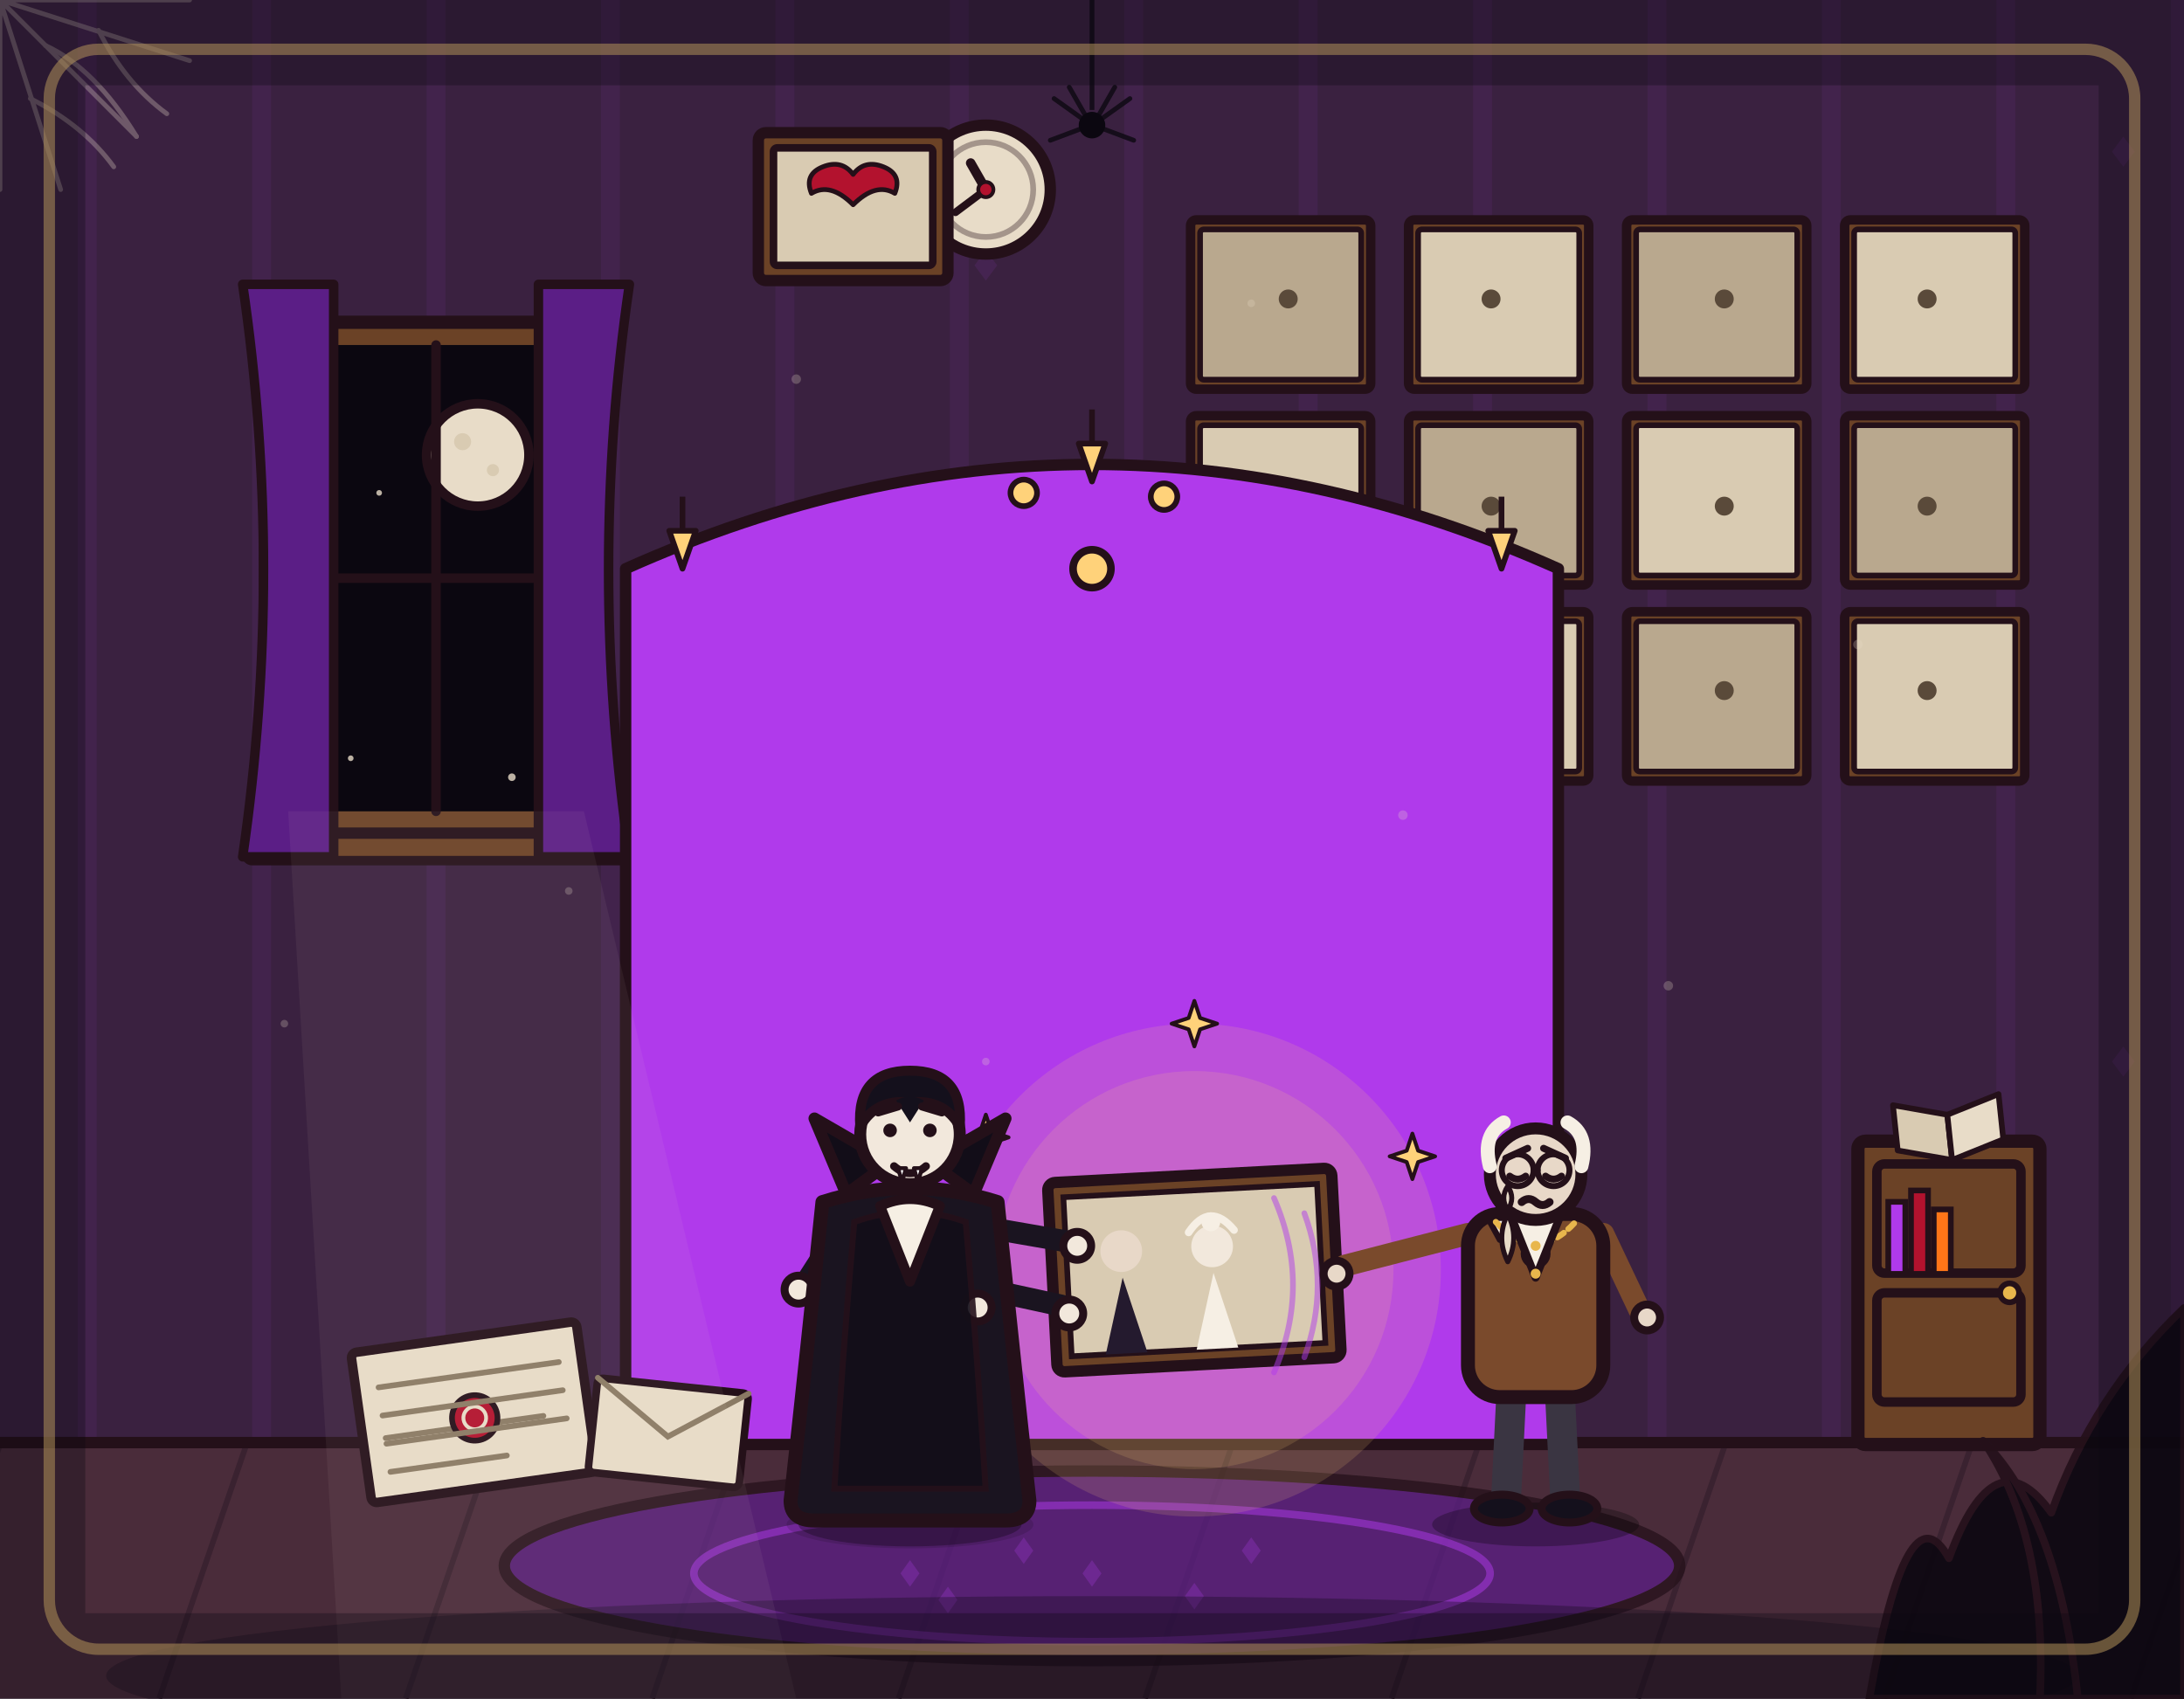
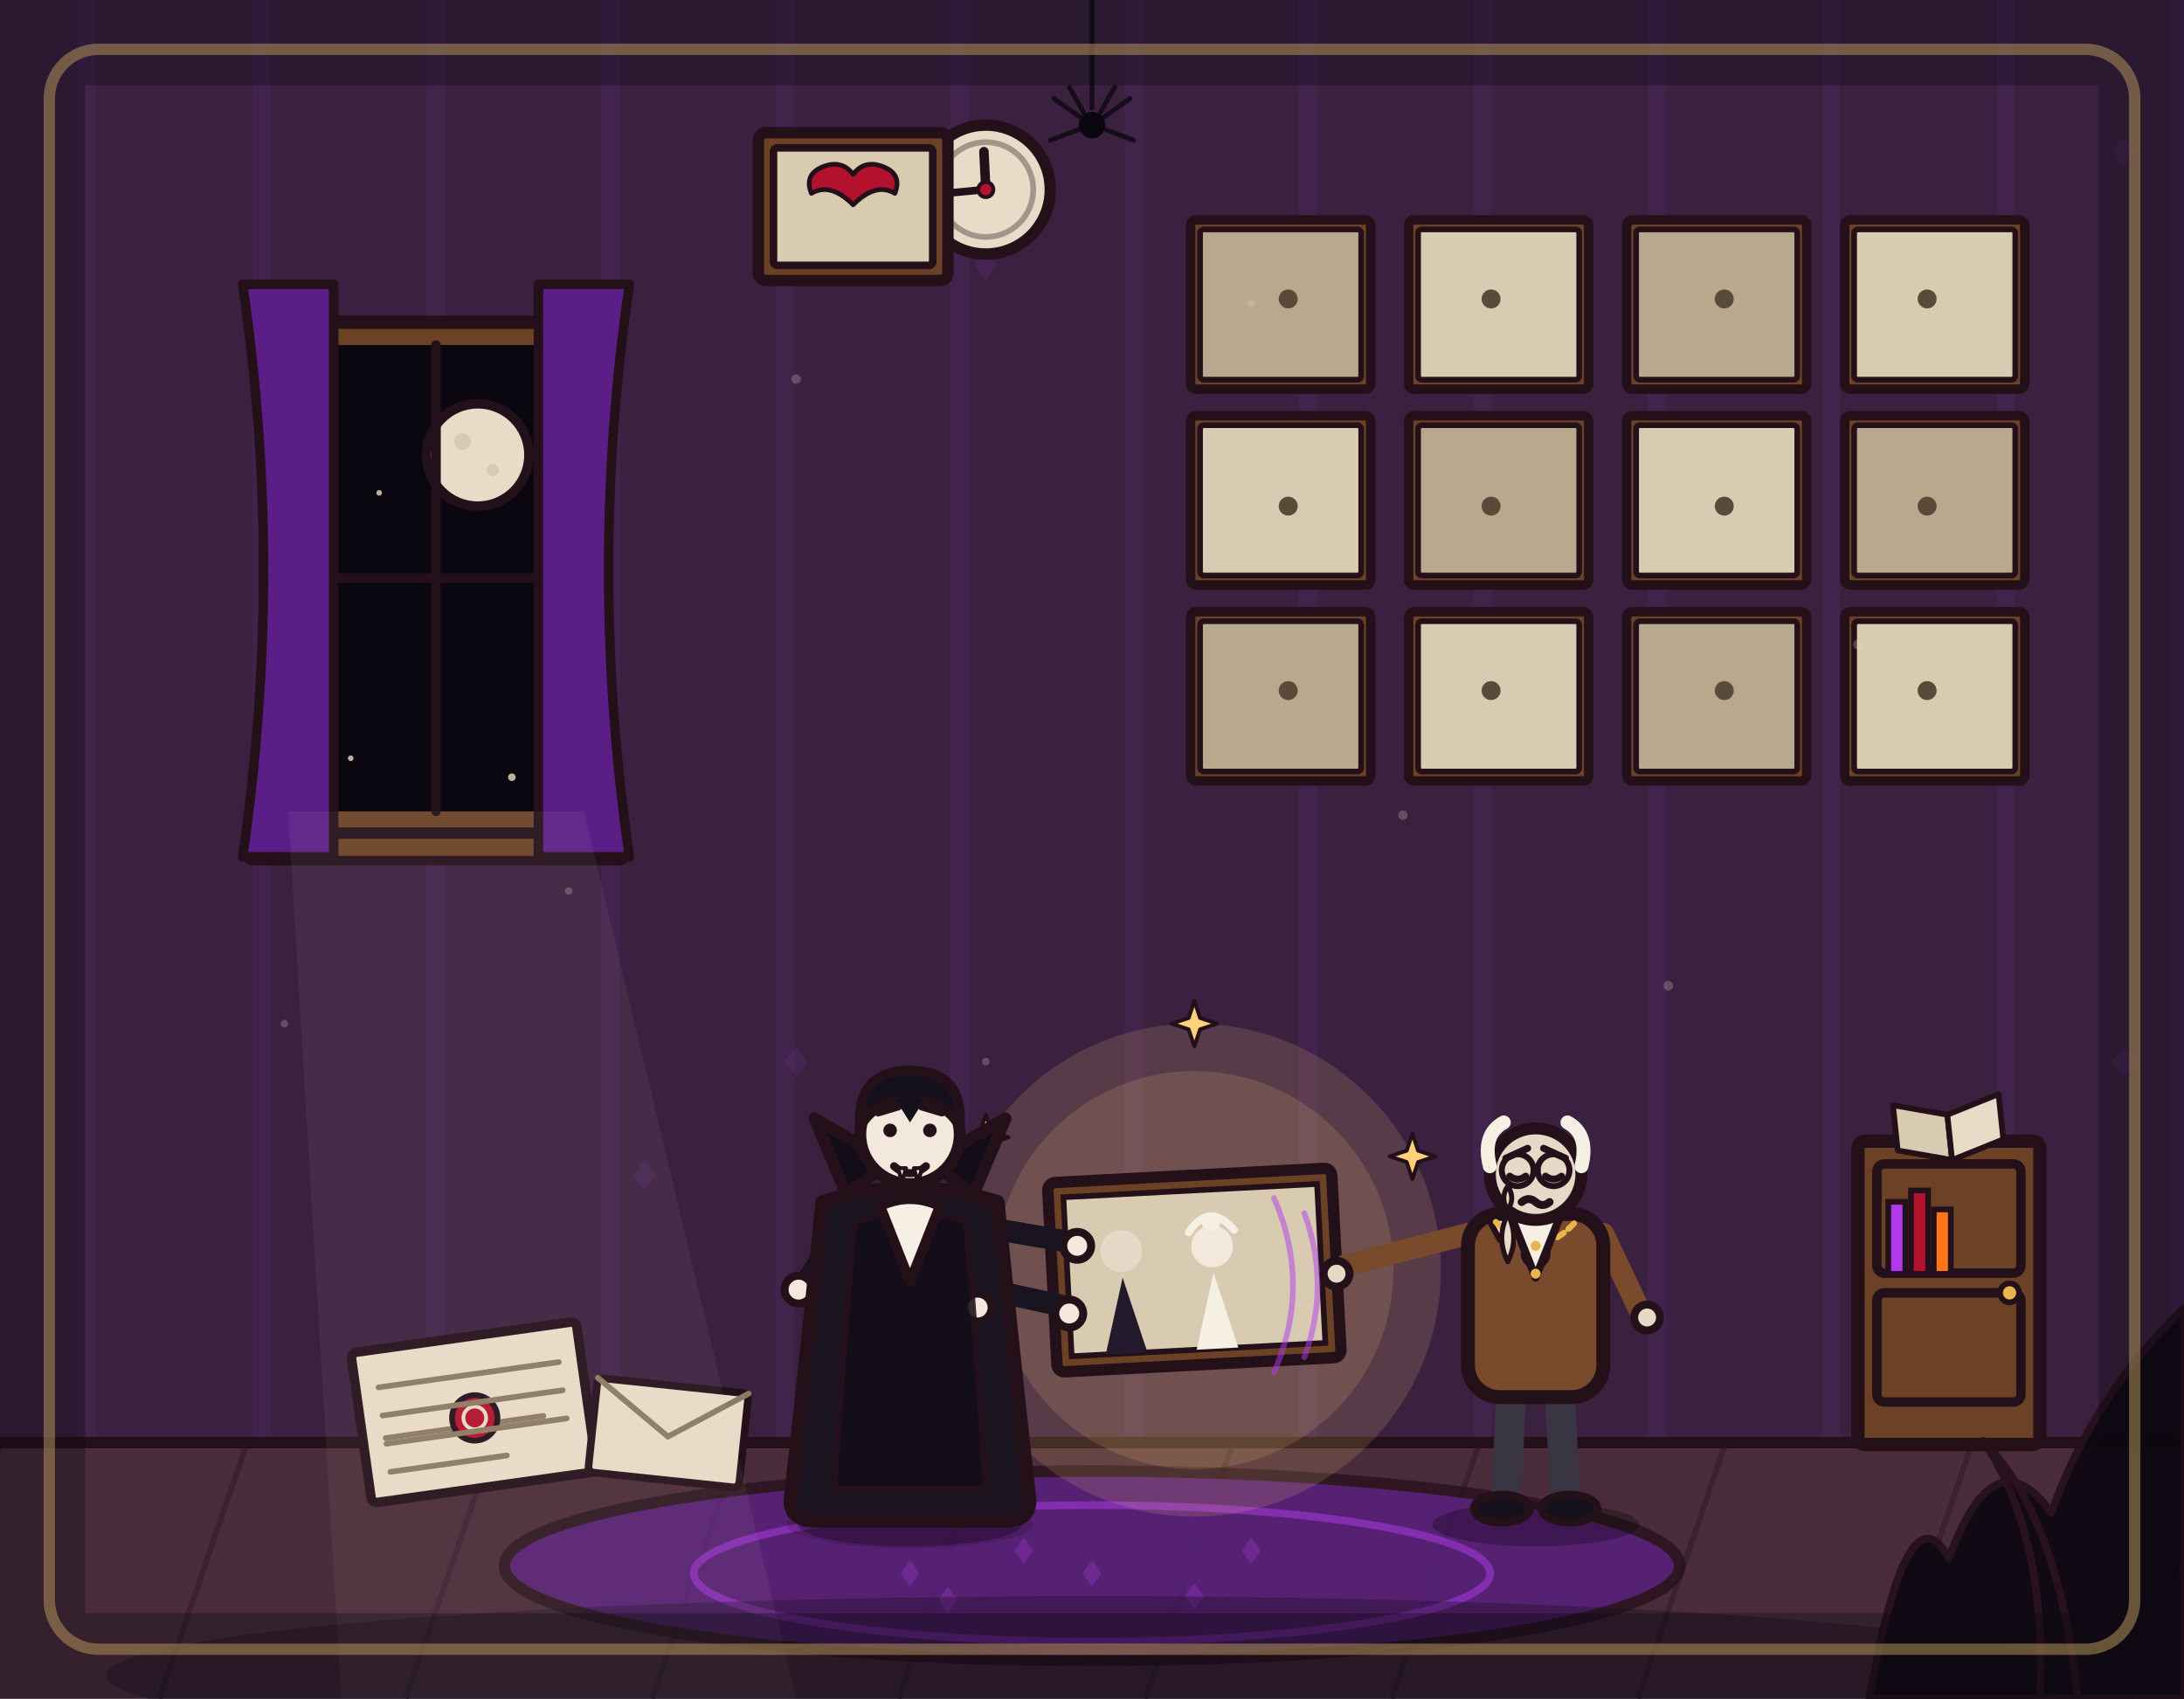
<svg xmlns="http://www.w3.org/2000/svg" viewBox="0 0 1152 896" width="1152" height="896">
  <rect x="0" y="0" width="1152" height="896" fill="#3a2140" />
  <path d="M46 0V762M138 0V762M230 0V762M322 0V762M414 0V762M506 0V762M598 0V762M690 0V762M782 0V762M874 0V762M966 0V762M1058 0V762M1150 0V762" stroke="#b03aeb" stroke-width="10" opacity=".07" fill="none" />
  <g fill="#b03aeb" opacity=".1">
    <path d="M0 -8 L6 0 L0 8 L-6 0 Z" transform="translate(420 80)" />
    <path d="M0 -8 L6 0 L0 8 L-6 0 Z" transform="translate(520 140)" />
    <path d="M0 -8 L6 0 L0 8 L-6 0 Z" transform="translate(420 560)" />
    <path d="M0 -8 L6 0 L0 8 L-6 0 Z" transform="translate(1120 80)" />
    <path d="M0 -8 L6 0 L0 8 L-6 0 Z" transform="translate(1120 560)" />
    <path d="M0 -8 L6 0 L0 8 L-6 0 Z" transform="translate(340 620)" />
  </g>
-   <g transform="translate(0 0)" stroke="#e8dcc8" stroke-width="2.5" opacity=".3" fill="none" stroke-linecap="round">
-     <path d="M0 0 L100 0 M0 0 L0 100 M0 0 L72 72 M0 0 L100 32 M0 0 L32 100" />
-     <path d="M24 24 Q50 36 72 72 M52 16 Q66 44 88 60 M16 52 Q44 66 60 88" />
-   </g>
-   <g stroke="#cfe6f8" stroke-width="2.5" opacity=".5" stroke-linecap="round">
+   <g stroke="#e8dcc8" stroke-width="2.5" opacity=".5" stroke-linecap="round">
    <line x1="180" y1="220" x2="176" y2="232" />
    <line x1="270" y1="260" x2="266" y2="272" />
    <line x1="200" y1="380" x2="196" y2="392" />
  </g>
  <g>
    <circle cx="520" cy="100" r="34" fill="#e8dcc8" stroke="#241019" stroke-width="6" stroke-linejoin="round" />
    <circle cx="520" cy="100" r="25" fill="none" stroke="#241019" stroke-width="3" opacity=".35" />
-     <line x1="520" y1="100" x2="512" y2="86" stroke="#241019" stroke-width="5" stroke-linecap="round" />
-     <line x1="520" y1="100" x2="504" y2="112" stroke="#241019" stroke-width="4" stroke-linecap="round" />
+     <line x1="520" y1="100" x2="519" y2="80" stroke="#241019" stroke-width="5" stroke-linecap="round" />
+     <line x1="520" y1="100" x2="488" y2="103" stroke="#241019" stroke-width="4" stroke-linecap="round" />
    <circle cx="520" cy="100" r="4" fill="#b3122e" stroke="#241019" stroke-width="2" />
  </g>
  <g>
    <rect x="400" y="70" width="100" height="78" rx="4" fill="#6b4226" stroke="#241019" stroke-width="6" stroke-linejoin="round" />
    <rect x="408" y="78" width="84" height="62" rx="2" fill="#d9cbb2" stroke="#241019" stroke-width="4" />
    <path d="M450 108 Q438 96 428 102 Q424 92 434 88 Q444 84 450 92 Q456 84 466 88 Q476 92 472 102 Q462 96 450 108 Z" fill="#b3122e" stroke="#241019" stroke-width="2.5" stroke-linejoin="round" />
  </g>
  <rect x="0" y="760" width="1152" height="136" fill="#4a2c3a" />
  <path d="M0 762 L-46 896M130 762 L84 896M260 762 L214 896M390 762 L344 896M520 762 L474 896M650 762 L604 896M780 762 L734 896M910 762 L864 896M1040 762 L994 896M1170 762 L1124 896" stroke="#3a2230" stroke-width="3" fill="none" />
  <line x1="0" y1="761" x2="1152" y2="761" stroke="#241019" stroke-width="6" stroke-linecap="round" />
  <ellipse cx="576" cy="826" rx="310" ry="50" fill="#5b1e86" stroke="#241019" stroke-width="6" stroke-linejoin="round" stroke-linecap="round" opacity="0.75" />
  <ellipse cx="576" cy="830" rx="210" ry="36" fill="none" stroke="#b03aeb" stroke-width="4" opacity=".5" />
  <g fill="#b03aeb" opacity=".25">
    <path d="M0 -7 L5 0 L0 7 L-5 0 Z" transform="translate(480 830)" />
    <path d="M0 -7 L5 0 L0 7 L-5 0 Z" transform="translate(540 818)" />
    <path d="M0 -7 L5 0 L0 7 L-5 0 Z" transform="translate(630 842)" />
    <path d="M0 -7 L5 0 L0 7 L-5 0 Z" transform="translate(576 830)" />
    <path d="M0 -7 L5 0 L0 7 L-5 0 Z" transform="translate(500 844)" />
    <path d="M0 -7 L5 0 L0 7 L-5 0 Z" transform="translate(660 818)" />
  </g>
  <g>
    <rect x="140" y="170" width="180" height="270" fill="#6b4226" stroke="#241019" stroke-width="7" stroke-linejoin="round" stroke-linecap="round" />
    <rect x="152" y="182" width="156" height="246" fill="#0b0710" />
    <g fill="#e8dcc8" opacity=".8">
      <circle cx="230" cy="230" r="2" />
      <circle cx="290" cy="350" r="2.5" />
      <circle cx="170" cy="390" r="1.8" />
      <circle cx="270" cy="410" r="2" />
      <circle cx="170" cy="205" r="2" />
      <circle cx="290" cy="195" r="1.5" />
      <circle cx="200" cy="260" r="1.5" />
      <circle cx="300" cy="300" r="2" />
      <circle cx="168" cy="330" r="1.5" />
      <circle cx="296" cy="390" r="2" />
      <circle cx="185" cy="400" r="1.5" />
    </g>
    <circle cx="252" cy="240" r="27" fill="#e8dcc8" stroke="#241019" stroke-width="5" stroke-linejoin="round" stroke-linecap="round" />
    <circle cx="244" cy="233" r="4.5" fill="#d9cbb2" />
    <circle cx="260" cy="248" r="3.2" fill="#d9cbb2" />
    <line x1="230" y1="182" x2="230" y2="428" stroke="#241019" stroke-width="5" stroke-linecap="round" />
    <line x1="152" y1="305" x2="308" y2="305" stroke="#241019" stroke-width="5" stroke-linecap="round" />
    <rect x="130" y="440" width="200" height="14" rx="3" fill="#6b4226" stroke="#241019" stroke-width="5" stroke-linejoin="round" stroke-linecap="round" />
    <path d="M128 150 L176 150 L176 452 L128 452 Q150 300 128 150 Z" fill="#5b1e86" stroke="#241019" stroke-width="5" stroke-linejoin="round" stroke-linecap="round" />
    <path d="M332 150 L284 150 L284 452 L332 452 Q310 300 332 150 Z" fill="#5b1e86" stroke="#241019" stroke-width="5" stroke-linejoin="round" stroke-linecap="round" />
  </g>
  <g>
    <rect x="628" y="116" width="95" height="89.3" rx="3" fill="#6b4226" stroke="#241019" stroke-width="5" stroke-linejoin="round" stroke-linecap="round" />
    <line x1="640" y1="160" x2="712" y2="160" stroke="#8a7a64" stroke-width="3" stroke-linecap="round" />
    <rect x="633" y="121" width="85" height="79.3" rx="2" fill="#b9a88e" stroke="#241019" stroke-width="3" />
    <circle cx="679.5" cy="157.7" r="5" fill="#5a4a3a" />
    <rect x="628" y="219.3" width="95" height="89.3" rx="3" fill="#6b4226" stroke="#241019" stroke-width="5" stroke-linejoin="round" stroke-linecap="round" />
    <rect x="633" y="224.3" width="85" height="79.3" rx="2" fill="#d9cbb2" stroke="#241019" stroke-width="3" />
    <circle cx="679.5" cy="267" r="5" fill="#5a4a3a" />
    <rect x="628" y="322.7" width="95" height="89.3" rx="3" fill="#6b4226" stroke="#241019" stroke-width="5" stroke-linejoin="round" stroke-linecap="round" />
    <rect x="633" y="327.7" width="85" height="79.3" rx="2" fill="#b9a88e" stroke="#241019" stroke-width="3" />
    <circle cx="679.5" cy="364.3" r="5" fill="#5a4a3a" />
    <rect x="743" y="116" width="95" height="89.3" rx="3" fill="#6b4226" stroke="#241019" stroke-width="5" stroke-linejoin="round" stroke-linecap="round" />
    <rect x="748" y="121" width="85" height="79.3" rx="2" fill="#d9cbb2" stroke="#241019" stroke-width="3" />
    <circle cx="786.5" cy="157.7" r="5" fill="#5a4a3a" />
    <rect x="743" y="219.3" width="95" height="89.3" rx="3" fill="#6b4226" stroke="#241019" stroke-width="5" stroke-linejoin="round" stroke-linecap="round" />
    <rect x="748" y="224.3" width="85" height="79.3" rx="2" fill="#b9a88e" stroke="#241019" stroke-width="3" />
    <circle cx="786.5" cy="267" r="5" fill="#5a4a3a" />
    <rect x="743" y="322.7" width="95" height="89.3" rx="3" fill="#6b4226" stroke="#241019" stroke-width="5" stroke-linejoin="round" stroke-linecap="round" />
    <rect x="748" y="327.7" width="85" height="79.3" rx="2" fill="#d9cbb2" stroke="#241019" stroke-width="3" />
    <circle cx="786.5" cy="364.3" r="5" fill="#5a4a3a" />
    <rect x="858" y="116" width="95" height="89.3" rx="3" fill="#6b4226" stroke="#241019" stroke-width="5" stroke-linejoin="round" stroke-linecap="round" />
    <rect x="863" y="121" width="85" height="79.3" rx="2" fill="#b9a88e" stroke="#241019" stroke-width="3" />
    <circle cx="909.5" cy="157.7" r="5" fill="#5a4a3a" />
    <rect x="858" y="219.3" width="95" height="89.3" rx="3" fill="#6b4226" stroke="#241019" stroke-width="5" stroke-linejoin="round" stroke-linecap="round" />
    <rect x="863" y="224.3" width="85" height="79.3" rx="2" fill="#d9cbb2" stroke="#241019" stroke-width="3" />
    <circle cx="909.5" cy="267" r="5" fill="#5a4a3a" />
    <rect x="858" y="322.7" width="95" height="89.3" rx="3" fill="#6b4226" stroke="#241019" stroke-width="5" stroke-linejoin="round" stroke-linecap="round" />
    <rect x="863" y="327.7" width="85" height="79.3" rx="2" fill="#b9a88e" stroke="#241019" stroke-width="3" />
    <circle cx="909.5" cy="364.3" r="5" fill="#5a4a3a" />
    <rect x="973" y="116" width="95" height="89.3" rx="3" fill="#6b4226" stroke="#241019" stroke-width="5" stroke-linejoin="round" stroke-linecap="round" />
    <rect x="978" y="121" width="85" height="79.3" rx="2" fill="#d9cbb2" stroke="#241019" stroke-width="3" />
    <circle cx="1016.5" cy="157.7" r="5" fill="#5a4a3a" />
    <rect x="973" y="219.3" width="95" height="89.3" rx="3" fill="#6b4226" stroke="#241019" stroke-width="5" stroke-linejoin="round" stroke-linecap="round" />
    <rect x="978" y="224.3" width="85" height="79.3" rx="2" fill="#b9a88e" stroke="#241019" stroke-width="3" />
    <circle cx="1016.5" cy="267" r="5" fill="#5a4a3a" />
    <rect x="973" y="322.7" width="95" height="89.3" rx="3" fill="#6b4226" stroke="#241019" stroke-width="5" stroke-linejoin="round" stroke-linecap="round" />
    <rect x="978" y="327.7" width="85" height="79.3" rx="2" fill="#d9cbb2" stroke="#241019" stroke-width="3" />
    <circle cx="1016.5" cy="364.3" r="5" fill="#5a4a3a" />
  </g>
-   <path d="M330 762 L330 300 Q576 190 822 300 L822 762 Z" fill="#b03aeb" stroke="#241019" stroke-width="6" stroke-linejoin="round" stroke-linecap="round" />
-   <g transform="translate(360 262)">
-     <line x1="0" y1="0" x2="0" y2="18" stroke="#241019" stroke-width="3" />
-     <path d="M-7 18 L7 18 L0 38 Z" fill="#ffd27a" stroke="#241019" stroke-width="3" stroke-linejoin="round" />
-   </g>
-   <g transform="translate(576 216)">
-     <line x1="0" y1="0" x2="0" y2="18" stroke="#241019" stroke-width="3" />
-     <path d="M-7 18 L7 18 L0 38 Z" fill="#ffd27a" stroke="#241019" stroke-width="3" stroke-linejoin="round" />
-   </g>
-   <g transform="translate(792 262)">
-     <line x1="0" y1="0" x2="0" y2="18" stroke="#241019" stroke-width="3" />
-     <path d="M-7 18 L7 18 L0 38 Z" fill="#ffd27a" stroke="#241019" stroke-width="3" stroke-linejoin="round" />
-   </g>
-   <circle cx="576" cy="300" r="10" fill="#ffd27a" stroke="#241019" stroke-width="4" stroke-linejoin="round" stroke-linecap="round" />
-   <circle cx="540" cy="260" r="7" fill="#ffd27a" stroke="#241019" stroke-width="3" stroke-linejoin="round" stroke-linecap="round" />
-   <circle cx="614" cy="262" r="7" fill="#ffd27a" stroke="#241019" stroke-width="3" stroke-linejoin="round" stroke-linecap="round" />
  <g>
    <rect x="980" y="602" width="96" height="160" rx="4" fill="#6b4226" stroke="#241019" stroke-width="7" stroke-linejoin="round" stroke-linecap="round" />
    <rect x="990" y="614" width="76" height="57.6" rx="4" fill="none" stroke="#241019" stroke-width="5" stroke-linejoin="round" stroke-linecap="round" />
    <rect x="990" y="682" width="76" height="57.6" rx="4" fill="none" stroke="#241019" stroke-width="5" stroke-linejoin="round" stroke-linecap="round" />
    <rect x="996" y="634" width="9" height="38" fill="#b03aeb" stroke="#241019" stroke-width="3" />
    <rect x="1008" y="628" width="9" height="44" fill="#b3122e" stroke="#241019" stroke-width="3" />
    <rect x="1020" y="638" width="9" height="34" fill="#ff7518" stroke="#241019" stroke-width="3" />
    <circle cx="1060" cy="682" r="5" fill="#e8b64c" stroke="#241019" stroke-width="3" />
  </g>
  <g transform="rotate(-8 250 745)">
    <rect x="190" y="705" width="120" height="80" rx="3" fill="#e8dcc8" stroke="#241019" stroke-width="5" stroke-linejoin="round" stroke-linecap="round" />
    <line x1="202" y1="752" x2="286" y2="752" stroke="#8a7a64" stroke-width="3" stroke-linecap="round" />
    <g transform="rotate(14 350 770)">
      <rect x="310" y="745" width="80" height="50" rx="3" fill="#e8dcc8" stroke="#241019" stroke-width="4" stroke-linejoin="round" />
      <path d="M310 745 L350 772 L390 745" fill="none" stroke="#8a7a64" stroke-width="3" stroke-linecap="round" />
    </g>
    <circle cx="250" cy="748" r="12" fill="#b3122e" stroke="#241019" stroke-width="3" />
    <circle cx="250" cy="748" r="6" fill="none" stroke="#e8dcc8" stroke-width="2" />
    <line x1="202" y1="725" x2="298" y2="725" stroke="#8a7a64" stroke-width="3" stroke-linecap="round" />
    <line x1="202" y1="740" x2="298" y2="740" stroke="#8a7a64" stroke-width="3" stroke-linecap="round" />
    <line x1="202" y1="755" x2="298" y2="755" stroke="#8a7a64" stroke-width="3" stroke-linecap="round" />
    <line x1="202" y1="770" x2="264" y2="770" stroke="#8a7a64" stroke-width="3" stroke-linecap="round" />
  </g>
  <circle cx="630" cy="670" r="105" fill="#ffd27a" opacity="0.15" />
  <circle cx="630" cy="670" r="130" fill="#ffd27a" stroke="none" opacity=".15" />
  <path d="M0 -12 L3 -3 L12 0 L3 3 L0 12 L-3 3 L-12 0 L-3 -3 Z" fill="#ffd27a" stroke="#241019" stroke-width="2" stroke-linejoin="round" transform="translate(520 600)" />
  <path d="M0 -12 L3 -3 L12 0 L3 3 L0 12 L-3 3 L-12 0 L-3 -3 Z" fill="#ffd27a" stroke="#241019" stroke-width="2" stroke-linejoin="round" transform="translate(745 610)" />
  <path d="M0 -12 L3 -3 L12 0 L3 3 L0 12 L-3 3 L-12 0 L-3 -3 Z" fill="#ffd27a" stroke="#241019" stroke-width="2" stroke-linejoin="round" transform="translate(630 540)" />
  <g transform="rotate(-3 630 670)">
    <rect x="555" y="620" width="150" height="100" rx="4" fill="#6b4226" stroke="#241019" stroke-width="6" stroke-linejoin="round" stroke-linecap="round" />
    <rect x="563" y="628" width="134" height="84" fill="#d9cbb2" stroke="#241019" stroke-width="3" />
    <circle cx="592" cy="658" r="11" fill="#e8d8c8" />
    <circle cx="640" cy="658" r="11" fill="#f2e8dc" />
    <path d="M628 650 Q640 634 652 650" fill="none" stroke="#f6efe4" stroke-width="4" stroke-linecap="round" />
    <circle cx="640" cy="645" r="5" fill="#f6efe4" />
    <path d="M581 712 L592 672 L603 712 Z" fill="#241a2e" />
    <path d="M629 712 L640 672 L651 712 Z" fill="#f6efe4" />
  </g>
  <g transform="translate(480 800) scale(1.05 1.05)">
    <ellipse cx="0" cy="4" rx="62" ry="12" fill="#0b0710" stroke="none" opacity=".15" />
    <ellipse cx="0" cy="4" rx="56" ry="11" fill="#000000" opacity="0.28" />
    <path d="M-12 -62 L-16 -6" fill="none" stroke="#241a2e" stroke-width="15" stroke-linecap="round" stroke-linejoin="round" />
    <path d="M12 -62 L16 -6" fill="none" stroke="#241a2e" stroke-width="15" stroke-linecap="round" stroke-linejoin="round" />
    <ellipse cx="-18" cy="-4" rx="15" ry="7" fill="#14101c" stroke="#241019" stroke-width="4" stroke-linejoin="round" stroke-linecap="round" />
    <ellipse cx="18" cy="-4" rx="15" ry="7" fill="#14101c" stroke="#241019" stroke-width="4" stroke-linejoin="round" stroke-linecap="round" />
    <path d="M34 -146 L80 -138" fill="none" stroke="#1a1420" stroke-width="11" stroke-linecap="round" stroke-linejoin="round" />
    <circle cx="84" cy="-136" r="7" fill="#f2e8dc" stroke="#241019" stroke-width="4" stroke-linejoin="round" stroke-linecap="round" />
    <path d="M30 -116 L76 -106" fill="none" stroke="#1a1420" stroke-width="11" stroke-linecap="round" stroke-linejoin="round" />
    <circle cx="80" cy="-102" r="7" fill="#f2e8dc" stroke="#241019" stroke-width="4" stroke-linejoin="round" stroke-linecap="round" />
    <path d="M-34 -146 L-52 -118" fill="none" stroke="#1a1420" stroke-width="11" stroke-linecap="round" stroke-linejoin="round" />
    <circle cx="-56" cy="-114" r="7" fill="#f2e8dc" stroke="#241019" stroke-width="4" stroke-linejoin="round" stroke-linecap="round" />
    <path d="M-44 -158 Q-52 -80 -60 -8 Q-60 2 -48 2 L48 2 Q60 2 60 -8 Q52 -80 44 -158 Q0 -172 -44 -158 Z" fill="#1a1420" stroke="#241019" stroke-width="7" stroke-linejoin="round" stroke-linecap="round" />
    <path d="M-30 -130 L28 -108" fill="none" stroke="#1a1420" stroke-width="11" stroke-linecap="round" />
    <circle cx="34" cy="-105" r="7" fill="#f2e8dc" stroke="#241019" stroke-width="4" />
    <ellipse cx="-14" cy="-184" rx="5" ry="3" fill="#b3122e" stroke="none" opacity=".3" />
    <ellipse cx="12" cy="-184" rx="5" ry="3" fill="#b3122e" stroke="none" opacity=".3" />
    <path d="M-28 -148 Q-34 -80 -38 -14 L38 -14 Q34 -80 28 -148 Q0 -158 -28 -148 Z" fill="#120d18" stroke="#241019" stroke-width="3" opacity=".9" />
    <path d="M-32 -162 L-48 -200 L-10 -178 Z" fill="#120d18" stroke="#241019" stroke-width="6" stroke-linejoin="round" stroke-linecap="round" />
    <path d="M32 -162 L48 -200 L10 -178 Z" fill="#120d18" stroke="#241019" stroke-width="6" stroke-linejoin="round" stroke-linecap="round" />
    <path d="M-15 -156 L0 -118 L15 -156 Q0 -163 -15 -156 Z" fill="#f6efe4" stroke="#241019" stroke-width="5" stroke-linejoin="round" stroke-linecap="round" />
    <circle cx="0" cy="-192" r="25" fill="#f2e8dc" stroke="#241019" stroke-width="6" stroke-linejoin="round" stroke-linecap="round" />
    <path d="M-25 -196 Q-27 -224 0 -224 Q27 -224 25 -196 Q17 -210 0 -208 Q-17 -210 -25 -196 Z" fill="#14101c" stroke="#241019" stroke-width="5" stroke-linejoin="round" stroke-linecap="round" />
    <path d="M-7 -209 L0 -198 L7 -209 Q0 -213 -7 -209 Z" fill="#14101c" />
    <circle cx="-10" cy="-194" r="3.4" fill="#241019" />
    <circle cx="10" cy="-194" r="3.4" fill="#241019" />
    <path d="M-16 -203 L-6 -206M6 -206 L16 -203" fill="none" stroke="#241019" stroke-width="4" stroke-linecap="round" />
    <path d="M-8 -176 Q0 -169 8 -176" fill="none" stroke="#241019" stroke-width="4" stroke-linecap="round" stroke-linejoin="round" />
    <path d="M-6 -175 L-2 -175 L-4 -168 Z" fill="#ffffff" stroke="#241019" stroke-width="2" stroke-linejoin="round" stroke-linecap="round" />
    <path d="M2 -175 L6 -175 L4 -168 Z" fill="#ffffff" stroke="#241019" stroke-width="2" stroke-linejoin="round" stroke-linecap="round" />
  </g>
  <g fill="none" stroke="#b03aeb" stroke-width="3" opacity=".5" stroke-linecap="round">
    <path d="M688 640 Q702 678 688 716" />
    <path d="M672 632 Q692 678 672 724" />
  </g>
  <g transform="translate(810 800) scale(1.05 1.05)">
    <ellipse cx="0" cy="4" rx="52" ry="11" fill="#000000" opacity="0.28" />
    <path d="M-12 -66 L-15 -6" fill="none" stroke="#3a3542" stroke-width="15" stroke-linecap="round" stroke-linejoin="round" />
    <path d="M12 -66 L15 -6" fill="none" stroke="#3a3542" stroke-width="15" stroke-linecap="round" stroke-linejoin="round" />
    <ellipse cx="-17" cy="-4" rx="14" ry="7" fill="#14101c" stroke="#241019" stroke-width="4" stroke-linejoin="round" stroke-linecap="round" />
    <ellipse cx="17" cy="-4" rx="14" ry="7" fill="#14101c" stroke="#241019" stroke-width="4" stroke-linejoin="round" stroke-linecap="round" />
    <path d="M-34 -142 L-96 -126" fill="none" stroke="#7a4a2c" stroke-width="11" stroke-linecap="round" stroke-linejoin="round" />
    <circle cx="-100" cy="-122" r="6.5" fill="#e8d8c8" stroke="#241019" stroke-width="4" stroke-linejoin="round" stroke-linecap="round" />
    <path d="M34 -142 L52 -104" fill="none" stroke="#7a4a2c" stroke-width="11" stroke-linecap="round" stroke-linejoin="round" />
    <circle cx="56" cy="-100" r="6.5" fill="#e8d8c8" stroke="#241019" stroke-width="4" stroke-linejoin="round" stroke-linecap="round" />
    <rect x="-34" y="-152" width="68" height="92" rx="16" fill="#7a4a2c" stroke="#241019" stroke-width="7" stroke-linejoin="round" stroke-linecap="round" />
    <path d="M-24 -150 L-12 -150 L-18 -139 Z" fill="#f6efe4" stroke="#241019" stroke-width="3" stroke-linejoin="round" />
    <path d="M-20 -148 Q0 -126 20 -148" fill="none" stroke="#e8b64c" stroke-width="3" stroke-dasharray="4 3" stroke-linecap="round" />
    <circle cx="0" cy="-132" r="6" fill="#e8b64c" stroke="#241019" stroke-width="3" />
    <path d="M-12 -150 L0 -120 L12 -150 Z" fill="#f6efe4" stroke="#241019" stroke-width="4" stroke-linejoin="round" stroke-linecap="round" />
    <circle cx="0" cy="-136" r="2.5" fill="#e8b64c" />
    <circle cx="0" cy="-122" r="2.5" fill="#e8b64c" />
    <circle cx="0" cy="-172" r="23" fill="#e8d8c8" stroke="#241019" stroke-width="6" stroke-linejoin="round" stroke-linecap="round" />
    <path d="M-23 -176 Q-27 -192 -16 -198" fill="none" stroke="#f6efe4" stroke-width="7" stroke-linecap="round" stroke-linejoin="round" />
    <path d="M23 -176 Q27 -192 16 -198" fill="none" stroke="#f6efe4" stroke-width="7" stroke-linecap="round" stroke-linejoin="round" />
    <path d="M-15 -180 L-4 -185M4 -185 L15 -180" fill="none" stroke="#241019" stroke-width="3.5" stroke-linecap="round" />
    <circle cx="-9" cy="-174" r="8" fill="none" stroke="#241019" stroke-width="3" stroke-linejoin="round" stroke-linecap="round" />
    <circle cx="9" cy="-174" r="8" fill="none" stroke="#241019" stroke-width="3" stroke-linejoin="round" stroke-linecap="round" />
    <line x1="-1" y1="-174" x2="1" y2="-174" stroke="#241019" stroke-width="3" stroke-linecap="round" />
    <path d="M-13 -171 Q-9 -168 -5 -171M5 -171 Q9 -168 13 -171" fill="none" stroke="#241019" stroke-width="3.5" stroke-linecap="round" />
    <path d="M-7 -158 Q-3.5 -161 0 -158 Q3.5 -155 7 -158" fill="none" stroke="#241019" stroke-width="4" stroke-linecap="round" stroke-linejoin="round" />
    <path d="M-14 -166 Q-10 -160 -14 -154 Q-18 -160 -14 -166 Z" fill="#e8dcc8" stroke="#241019" stroke-width="2.5" stroke-linejoin="round" stroke-linecap="round" />
    <path d="M-14 -152 Q-8 -140 -14 -128 Q-20 -140 -14 -152 Z" fill="#e8dcc8" stroke="#241019" stroke-width="2.5" stroke-linejoin="round" />
  </g>
  <g fill="#e8dcc8" opacity=".25">
    <circle cx="420" cy="200" r="2.5" stroke="none" />
    <circle cx="660" cy="160" r="2" stroke="none" />
    <circle cx="740" cy="430" r="2.5" stroke="none" />
    <circle cx="300" cy="470" r="2" stroke="none" />
    <circle cx="980" cy="340" r="2.5" stroke="none" />
    <circle cx="150" cy="540" r="2" stroke="none" />
    <circle cx="520" cy="560" r="2" stroke="none" />
    <circle cx="880" cy="520" r="2.5" stroke="none" />
  </g>
  <ellipse cx="576" cy="884" rx="520" ry="42" fill="#150b1e" stroke="none" opacity=".35" />
  <line x1="576" y1="0" x2="576" y2="58" stroke="#0b0710" stroke-width="2.5" opacity=".8" />
  <circle cx="576" cy="66" r="7" fill="#0b0710" />
  <g stroke="#0b0710" stroke-width="2.5" fill="none" stroke-linecap="round" opacity=".8">
    <path d="M570 62 L556 52 M582 62 L596 52 M570 68 L554 74 M582 68 L598 74 M572 60 L564 46 M580 60 L588 46" />
  </g>
  <g fill="#0b0710" stroke="#241019" stroke-width="4" stroke-linejoin="round" opacity=".9">
    <path d="M1152 896 L1152 690 Q1104 736 1082 798 Q1052 756 1028 822 Q1006 782 986 896 Z" />
    <path d="M1096 896 Q1086 800 1046 760 Q1080 810 1076 896 Z" />
  </g>
  <polygon points="152,428 308,428 420,896 180,896" fill="#e8dcc8" opacity=".06" />
  <g transform="rotate(-6 1028 596)">
    <path d="M1000 580 L1028 588 L1028 612 L1000 604 Z" fill="#d9cbb2" stroke="#241019" stroke-width="3" stroke-linejoin="round" />
    <path d="M1056 580 L1028 588 L1028 612 L1056 604 Z" fill="#e8dcc8" stroke="#241019" stroke-width="3" stroke-linejoin="round" />
  </g>
  <rect x="26" y="26" width="1100" height="844" rx="26" fill="none" stroke="#ffd27a" stroke-width="6" opacity="0.55" />
  <rect x="0" y="0" width="1152" height="896" fill="none" stroke="#0b0710" stroke-width="90" opacity="0.32" />
</svg>
